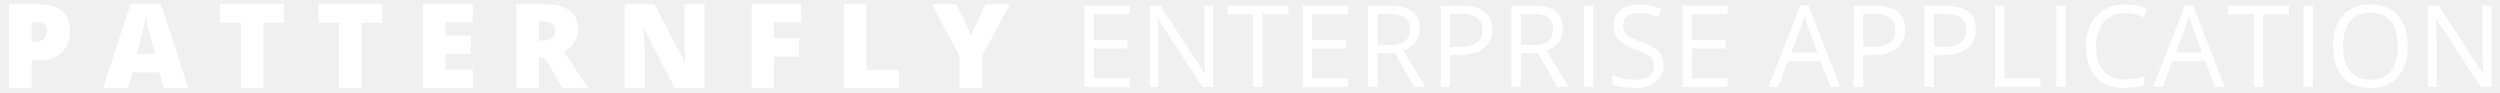
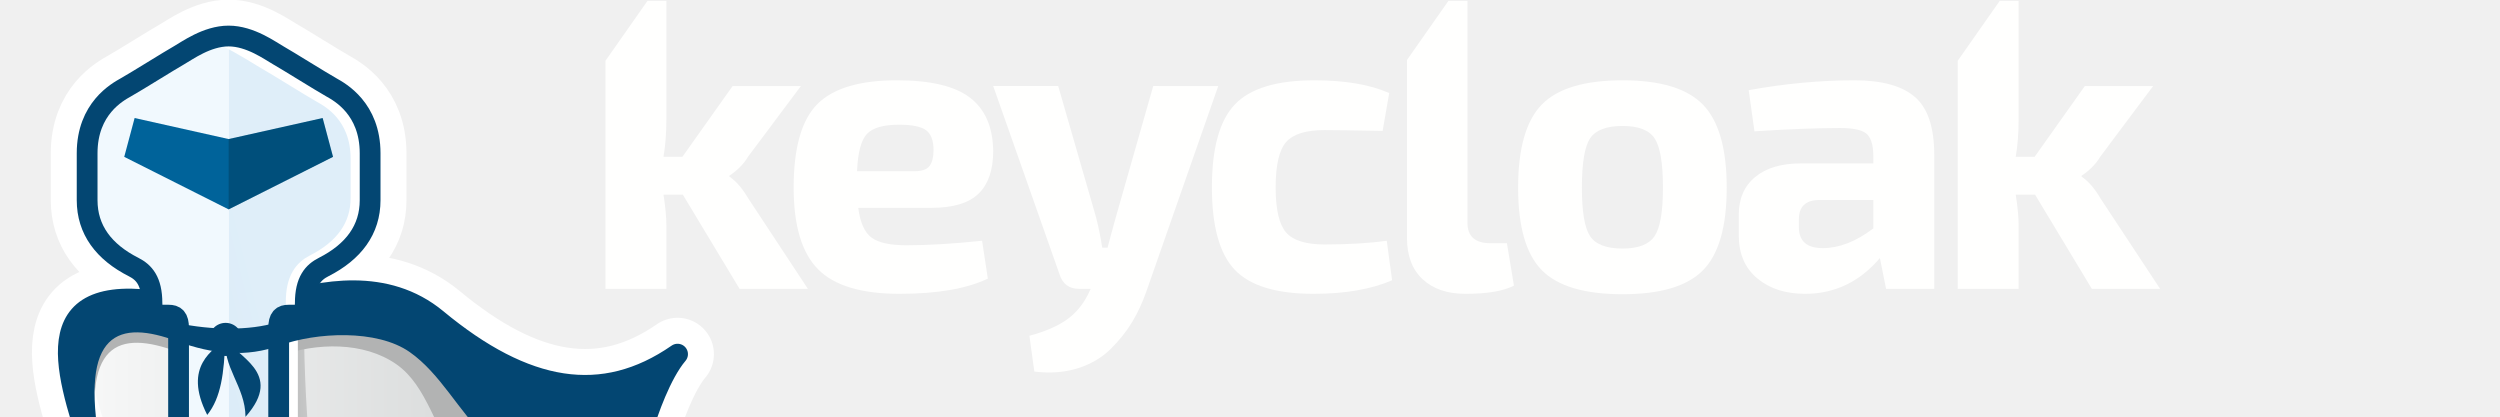
- <svg xmlns="http://www.w3.org/2000/svg" version="1.2" baseProfile="tiny" id="Layer_1" x="0px" y="0px" width="270px" height="10px" viewBox="1.5 0 270 10" overflow="scroll" xml:space="preserve">
-   <g>
-     <path fill="#FFFFFF" d="M123.49,9.379h-4.882V0.622h4.882v0.903h-3.862v2.821h3.63v0.898h-3.63v3.222h3.862V9.379z" />
-     <path fill="#FFFFFF" d="M132.514,9.379h-1.158l-4.789-7.352h-0.046c0.062,0.864,0.094,1.655,0.094,2.374v4.978h-0.94V0.622h1.15   L131.6,7.94h0.045c-0.006-0.108-0.023-0.454-0.051-1.041c-0.028-0.582-0.039-0.998-0.028-1.255V0.622h0.951v8.753h-0.003V9.379   L132.514,9.379z" />
-     <path fill="#FFFFFF" d="M137.865,9.379h-1.018V1.527h-2.772V0.622h6.565v0.903h-2.772v7.852h-0.002V9.379z" />
-     <path fill="#FFFFFF" d="M147.08,9.379h-4.878V0.622h4.878v0.903h-3.86v2.821h3.631v0.898h-3.631v3.222h3.86V9.379z" />
-     <path fill="#FFFFFF" d="M150.287,5.735v3.64h-1.018V0.622h2.402c1.074,0,1.865,0.204,2.38,0.614   c0.514,0.412,0.771,1.032,0.771,1.858c0,1.156-0.586,1.94-1.763,2.349l2.382,3.934h-1.206l-2.122-3.644h-1.826L150.287,5.735   L150.287,5.735z M150.287,4.863h1.397c0.718,0,1.244-0.142,1.581-0.428c0.334-0.286,0.504-0.714,0.504-1.285   c0-0.582-0.17-0.997-0.512-1.254c-0.339-0.255-0.888-0.381-1.642-0.381h-1.324v3.349H150.287L150.287,4.863z" />
-     <path fill="#FFFFFF" d="M162.651,3.175c0,0.884-0.301,1.567-0.906,2.046c-0.605,0.477-1.473,0.715-2.598,0.715h-1.032V9.38h-1.015   V0.622h2.269C161.557,0.622,162.651,1.47,162.651,3.175z M158.115,5.058h0.92c0.898,0,1.555-0.146,1.959-0.435   c0.4-0.293,0.604-0.759,0.604-1.404c0-0.577-0.189-1.006-0.569-1.295c-0.38-0.279-0.972-0.423-1.773-0.423h-1.14V5.058   L158.115,5.058z" />
-     <path fill="#FFFFFF" d="M165.745,5.735v3.64h-1.019V0.622h2.403c1.073,0,1.864,0.204,2.383,0.614   c0.511,0.412,0.771,1.032,0.771,1.858c0,1.156-0.587,1.94-1.762,2.349l2.38,3.934h-1.205l-2.12-3.644h-1.827v0.002H165.745z    M165.745,4.863h1.396c0.718,0,1.244-0.142,1.581-0.428c0.335-0.286,0.505-0.714,0.505-1.285c0-0.582-0.17-0.997-0.511-1.254   c-0.339-0.255-0.887-0.381-1.643-0.381h-1.323v3.349H165.745L165.745,4.863z" />
-     <path fill="#FFFFFF" d="M172.557,9.379V0.622h1.017v8.753h-1.017V9.379z" />
-     <path fill="#FFFFFF" d="M181.162,7.047c0,0.773-0.282,1.374-0.839,1.804c-0.559,0.434-1.318,0.647-2.276,0.647   c-1.039,0-1.837-0.134-2.394-0.401V8.113c0.357,0.152,0.749,0.273,1.173,0.358c0.421,0.088,0.843,0.13,1.258,0.13   c0.68,0,1.188-0.129,1.531-0.383c0.345-0.257,0.514-0.62,0.514-1.074c0-0.303-0.06-0.555-0.183-0.748   c-0.121-0.194-0.32-0.374-0.609-0.536c-0.285-0.163-0.72-0.351-1.301-0.558c-0.815-0.29-1.398-0.636-1.748-1.036   c-0.351-0.398-0.524-0.92-0.524-1.562c0-0.674,0.254-1.211,0.763-1.611c0.508-0.398,1.177-0.599,2.013-0.599   c0.87,0,1.673,0.161,2.4,0.48l-0.317,0.884c-0.724-0.3-1.428-0.454-2.11-0.454c-0.539,0-0.958,0.114-1.265,0.347   c-0.302,0.231-0.453,0.553-0.453,0.965c0,0.305,0.057,0.551,0.168,0.745c0.114,0.195,0.302,0.372,0.566,0.533   c0.267,0.161,0.672,0.34,1.22,0.535c0.921,0.327,1.551,0.679,1.898,1.056C180.988,5.961,181.162,6.449,181.162,7.047z" />
-     <path fill="#FFFFFF" d="M188.081,9.379H183.2V0.622h4.881v0.903h-3.862v2.821h3.632v0.898h-3.632v3.222h3.862V9.379z" />
-     <path fill="#FFFFFF" d="M199.203,9.379l-1.089-2.785h-3.51l-1.079,2.785h-1.032l3.463-8.793h0.855l3.443,8.793H199.203z    M197.793,5.676l-1.017-2.712c-0.131-0.345-0.272-0.766-0.407-1.263c-0.09,0.383-0.212,0.804-0.378,1.263l-1.031,2.712H197.793z" />
-     <path fill="#FFFFFF" d="M207.259,3.175c0,0.884-0.302,1.567-0.907,2.046c-0.608,0.477-1.474,0.715-2.596,0.715h-1.032V9.38h-1.022   V0.622h2.274C206.167,0.622,207.259,1.47,207.259,3.175z M202.726,5.058h0.915c0.901,0,1.556-0.146,1.96-0.435   c0.399-0.293,0.605-0.759,0.605-1.404c0-0.577-0.189-1.006-0.569-1.295c-0.382-0.279-0.97-0.423-1.774-0.423h-1.137V5.058   L202.726,5.058z" />
-     <path fill="#FFFFFF" d="M214.892,3.175c0,0.884-0.306,1.567-0.908,2.046c-0.607,0.477-1.472,0.715-2.597,0.715h-1.032V9.38h-1.02   V0.622h2.272C213.794,0.622,214.892,1.47,214.892,3.175z M210.354,5.058h0.917c0.904,0,1.559-0.146,1.959-0.435   c0.404-0.293,0.604-0.759,0.604-1.404c0-0.577-0.188-1.006-0.567-1.295c-0.38-0.279-0.971-0.423-1.774-0.423h-1.139V5.058   L210.354,5.058z" />
-     <path fill="#FFFFFF" d="M216.967,9.379V0.622h1.021v7.832h3.858v0.922h-4.879V9.379z" />
-     <path fill="#FFFFFF" d="M223.578,9.379V0.622h1.021v8.753h-1.021V9.379z" />
-     <path fill="#FFFFFF" d="M230.992,1.406c-0.959,0-1.72,0.32-2.28,0.959c-0.556,0.642-0.833,1.518-0.833,2.633   c0,1.147,0.269,2.031,0.806,2.656c0.538,0.622,1.303,0.937,2.299,0.937c0.611,0,1.308-0.108,2.089-0.327v0.891   c-0.605,0.228-1.354,0.342-2.244,0.342c-1.288,0-2.284-0.395-2.987-1.18c-0.699-0.777-1.052-1.891-1.052-3.334   c0-0.902,0.171-1.69,0.507-2.371c0.335-0.678,0.823-1.202,1.46-1.569s1.387-0.551,2.249-0.551c0.918,0,1.719,0.168,2.407,0.504   l-0.431,0.875C232.323,1.56,231.656,1.406,230.992,1.406z" />
-     <path fill="#FFFFFF" d="M240.731,9.379l-1.09-2.785h-3.513l-1.073,2.785h-1.031l3.458-8.793h0.857l3.445,8.793H240.731z    M239.323,5.676l-1.016-2.712c-0.133-0.345-0.271-0.766-0.406-1.263c-0.089,0.383-0.215,0.804-0.378,1.263l-1.033,2.712H239.323z" />
-     <path fill="#FFFFFF" d="M245.928,9.379h-1.017V1.527h-2.772V0.622h6.564v0.903h-2.771v7.852h-0.004V9.379z" />
-     <path fill="#FFFFFF" d="M250.269,9.379V0.622h1.018v8.753h-1.018V9.379z" />
-     <path fill="#FFFFFF" d="M261.531,4.987c0,1.402-0.354,2.503-1.063,3.305c-0.706,0.805-1.691,1.206-2.955,1.206   c-1.29,0-2.285-0.396-2.988-1.186c-0.7-0.788-1.051-1.901-1.051-3.338c0-1.424,0.353-2.532,1.056-3.312   c0.7-0.785,1.704-1.18,2.992-1.18c1.261,0,2.24,0.399,2.95,1.2C261.182,2.479,261.531,3.58,261.531,4.987z M254.556,4.987   c0,1.186,0.25,2.085,0.755,2.696c0.508,0.614,1.241,0.923,2.203,0.923c0.972,0,1.705-0.311,2.2-0.919   c0.495-0.615,0.739-1.515,0.739-2.701c0-1.179-0.244-2.072-0.737-2.681c-0.49-0.61-1.223-0.914-2.189-0.914   c-0.968,0-1.706,0.306-2.213,0.918C254.808,2.926,254.556,3.817,254.556,4.987z" />
-     <path fill="#FFFFFF" d="M270.571,9.379h-1.163l-4.784-7.352h-0.049c0.061,0.864,0.094,1.655,0.094,2.374v4.978h-0.942V0.622h1.151   l4.772,7.319h0.049c-0.011-0.108-0.026-0.454-0.054-1.041c-0.028-0.582-0.041-0.998-0.03-1.255V0.622h0.952v8.755h0.004V9.379z" />
-   </g>
-   <g>
-     <path fill="#FFFFFF" d="M9.059,3.334c0,1.013-0.298,1.796-0.896,2.347C7.566,6.234,6.717,6.51,5.618,6.51H4.929v3.008H2.48V0.451   h3.138c1.145,0,2.005,0.25,2.58,0.75C8.772,1.702,9.059,2.413,9.059,3.334z M4.929,4.513h0.447c0.368,0,0.66-0.103,0.877-0.31   C6.47,3.996,6.579,3.711,6.579,3.347c0-0.612-0.339-0.918-1.017-0.918H4.929V4.513z" />
-     <path fill="#FFFFFF" d="M19.178,9.518l-0.446-1.699h-2.945l-0.459,1.699h-2.691l2.958-9.104h3.268l2.995,9.104H19.178z    M18.223,5.809L17.833,4.32C17.741,3.99,17.631,3.562,17.5,3.037c-0.13-0.525-0.216-0.901-0.257-1.128   c-0.037,0.211-0.111,0.558-0.22,1.042c-0.109,0.483-0.353,1.437-0.729,2.858H18.223z" />
-     <path fill="#FFFFFF" d="M29.948,9.518h-2.449V2.454h-2.214V0.451h6.871v2.003h-2.208V9.518z" />
-     <path fill="#FFFFFF" d="M40.563,9.518h-2.449V2.454H35.9V0.451h6.871v2.003h-2.208V9.518z" />
-     <path fill="#FFFFFF" d="M52.561,9.518h-5.382V0.451h5.382v1.965h-2.933v1.427h2.716v1.965h-2.716V7.52h2.933V9.518z" />
-     <path fill="#FFFFFF" d="M59.709,6.219v3.299H57.26V0.451h2.97c2.464,0,3.696,0.893,3.696,2.679c0,1.05-0.513,1.862-1.538,2.437   l2.642,3.951h-2.778l-1.922-3.299H59.709z M59.709,4.376h0.459c0.856,0,1.284-0.378,1.284-1.135c0-0.625-0.42-0.937-1.259-0.937   h-0.484V4.376z" />
-     <path fill="#FFFFFF" d="M77.598,9.518h-3.212L71.075,3.13h-0.056c0.079,1.004,0.118,1.771,0.118,2.301v4.086h-2.17V0.451h3.2   l3.299,6.301h0.037c-0.058-0.914-0.086-1.648-0.086-2.202V0.451h2.183V9.518z" />
-     <path fill="#FFFFFF" d="M85.082,9.518h-2.412V0.451h5.357v1.965h-2.945v1.73h2.716v1.966h-2.716V9.518z" />
-     <path fill="#FFFFFF" d="M92.627,9.518V0.451h2.449v7.088h3.491v1.979H92.627z" />
-     <path fill="#FFFFFF" d="M106.367,3.812l1.562-3.361h2.654l-2.983,5.525v3.541h-2.468V6.051l-2.983-5.6h2.667L106.367,3.812z" />
+ <svg xmlns="http://www.w3.org/2000/svg" xmlns:xlink="http://www.w3.org/1999/xlink" version="1.1" id="Layer_1" x="0px" y="0px" width="120" height="20" viewBox="-3.268 0.083 120 20" enable-background="new -3.268 0.083 325.403 77.333" xml:space="preserve">
+   <defs id="defs7044">
+     <linearGradient xlink:href="#SVGID_1_" id="linearGradient7503" gradientUnits="userSpaceOnUse" gradientTransform="matrix(1,0,0,-1,86,-956.167)" x1="-85.719" y1="-1070.13" x2="-23.056" y2="-1070.13" />
+     <linearGradient xlink:href="#SVGID_2_" id="linearGradient7505" gradientUnits="userSpaceOnUse" gradientTransform="matrix(1,0,0,-1,-302,-242.667)" x1="334.32" y1="-357.216" x2="326.047" y2="-357.216" />
+     <linearGradient xlink:href="#SVGID_3_" id="linearGradient7507" gradientUnits="userSpaceOnUse" gradientTransform="matrix(1,0,0,-1,86,-956.167)" x1="-58.863" y1="-1076.714" x2="-51.863" y2="-1057.213" />
+     <linearGradient xlink:href="#SVGID_4_" id="linearGradient7509" gradientUnits="userSpaceOnUse" gradientTransform="matrix(1,0,0,-1,86,-956.167)" x1="-75.904" y1="-1064.345" x2="-45.068" y2="-1056.678" />
+     <linearGradient xlink:href="#SVGID_5_" id="linearGradient7511" gradientUnits="userSpaceOnUse" gradientTransform="matrix(1,0,0,-1,86,-956.167)" x1="-72.946" y1="-1040.174" x2="-64.321" y2="-1082.426" />
+     <linearGradient xlink:href="#SVGID_14_" id="linearGradient7513" gradientUnits="userSpaceOnUse" gradientTransform="matrix(1,0,0,-1,86,-956.167)" x1="-66.281" y1="-1035.334" x2="-66.281" y2="-1045.502" />
+     <linearGradient xlink:href="#SVGID_15_" id="linearGradient7515" gradientUnits="userSpaceOnUse" gradientTransform="matrix(1,0,0,-1,86,-956.167)" x1="-55.511" y1="-1087.105" x2="-55.511" y2="-1087.105" />
+   </defs>
+   <g id="g6865" transform="matrix(0.1486663,0,0,0.1486663,14.7192,8.431335)">
+     <linearGradient id="SVGID_1_" gradientUnits="userSpaceOnUse" x1="-85.719" y1="-1070.13" x2="-23.056" y2="-1070.13" gradientTransform="matrix(1,0,0,-1,86,-956.167)">
+       <stop offset="0" style="stop-color:#FDFDFD" id="stop6874" />
+       <stop offset="0.145" style="stop-color:#F4F5F5" id="stop6876" />
+       <stop offset="0.684" style="stop-color:#D9DBDB" id="stop6878" />
+       <stop offset="1" style="stop-color:#CFD1D1" id="stop6880" />
+     </linearGradient>
+     <linearGradient id="SVGID_2_" gradientUnits="userSpaceOnUse" x1="334.32" y1="-357.216" x2="326.047" y2="-357.216" gradientTransform="matrix(1,0,0,-1,-302,-242.667)">
+       <stop offset="0" style="stop-color:#E6E6E6" id="stop6885" />
+       <stop offset="1" style="stop-color:#B2B3B3" id="stop6887" />
+     </linearGradient>
+     <linearGradient id="SVGID_3_" gradientUnits="userSpaceOnUse" x1="-58.863" y1="-1076.714" x2="-51.863" y2="-1057.213" gradientTransform="matrix(1,0,0,-1,86,-956.167)">
+       <stop offset="0" style="stop-color:#F6F6F6" id="stop6892" />
+       <stop offset="1" style="stop-color:#B2B3B3" id="stop6894" />
+     </linearGradient>
+     <linearGradient id="SVGID_4_" gradientUnits="userSpaceOnUse" x1="-75.904" y1="-1064.345" x2="-45.068" y2="-1056.678" gradientTransform="matrix(1,0,0,-1,86,-956.167)">
+       <stop offset="0" style="stop-color:#B8D7E9" id="stop6911" />
+       <stop offset="0.332" style="stop-color:#CCE3F1" id="stop6913" />
+       <stop offset="0.694" style="stop-color:#DAEBF7" id="stop6915" />
+       <stop offset="1" style="stop-color:#DFEEF9" id="stop6917" />
+     </linearGradient>
+     <linearGradient id="SVGID_5_" gradientUnits="userSpaceOnUse" x1="-72.946" y1="-1040.174" x2="-64.321" y2="-1082.426" gradientTransform="matrix(1,0,0,-1,86,-956.167)">
+       <stop offset="0" style="stop-color:#F1F9FE" id="stop6922" />
+       <stop offset="0.425" style="stop-color:#E9F5FD" id="stop6924" />
+       <stop offset="1" style="stop-color:#E4F3FD" id="stop6926" />
+     </linearGradient>
+     <g id="g6936" transform="matrix(2.038563,0,0,2.038563,-80.24075,-88.76459)">
+       <linearGradient id="SVGID_6_" gradientUnits="userSpaceOnUse" x1="35.512" y1="-1053" x2="35.512" y2="-1103.885" gradientTransform="matrix(1,0,0,-1,86,-956.167)">
+         <stop offset="0" style="stop-color:#FFFFFE" id="stop6939" />
+         <stop offset="0.481" style="stop-color:#F2F1F1" id="stop6941" />
+         <stop offset="1" style="stop-color:#E9E7E8" id="stop6943" />
+       </linearGradient>
+       <path d="m 127.54,48.914 h -11.599 c 0.303,2.346 1.01,3.92 2.117,4.725 1.107,0.805 2.943,1.205 5.506,1.205 3.432,0 7.43,-0.238 11.99,-0.717 l 0.912,5.994 c -3.346,1.607 -8.015,2.411 -14.01,2.411 -6.038,0 -10.339,-1.304 -12.901,-3.909 -2.563,-2.607 -3.845,-6.907 -3.845,-12.902 0,-6.299 1.248,-10.707 3.746,-13.228 2.498,-2.519 6.701,-3.779 12.609,-3.779 5.344,0 9.209,0.923 11.599,2.769 2.389,1.848 3.605,4.66 3.649,8.439 0,2.997 -0.771,5.245 -2.313,6.744 -1.541,1.498 -4.029,2.248 -7.46,2.248 z m -11.794,-5.8 h 9.122 c 1.173,0 1.966,-0.282 2.378,-0.847 0.413,-0.564 0.619,-1.394 0.619,-2.479 0,-1.52 -0.391,-2.574 -1.172,-3.16 -0.782,-0.586 -2.216,-0.88 -4.301,-0.88 -2.477,0 -4.171,0.489 -5.083,1.466 -0.912,0.981 -1.433,2.946 -1.563,5.9 z" id="path6945" style="fill:url(#SVGID_6_)" />
+       <linearGradient id="SVGID_7_" gradientUnits="userSpaceOnUse" x1="69.136" y1="-1053" x2="69.136" y2="-1103.883" gradientTransform="matrix(1,0,0,-1,86,-956.167)">
+         <stop offset="0" style="stop-color:#FFFFFE" id="stop6948" />
+         <stop offset="0.481" style="stop-color:#F2F1F1" id="stop6950" />
+         <stop offset="1" style="stop-color:#E9E7E8" id="stop6952" />
+       </linearGradient>
+       <path d="m 172.957,29.626 -11.402,32.581 c -0.609,1.736 -1.359,3.344 -2.248,4.82 -0.892,1.478 -2.031,2.897 -3.422,4.27 -1.391,1.368 -3.117,2.378 -5.18,3.029 -2.064,0.652 -4.355,0.824 -6.875,0.521 l -0.781,-5.672 c 2.605,-0.693 4.647,-1.597 6.125,-2.701 1.477,-1.107 2.627,-2.599 3.453,-4.466 l 0.131,-0.262 h -1.825 c -1.607,0 -2.649,-0.781 -3.128,-2.349 l -10.49,-29.775 h 10.295 l 5.995,20.786 c 0.391,1.521 0.717,3.128 0.978,4.819 h 0.847 c 0.13,-0.521 0.347,-1.336 0.651,-2.44 0.304,-1.104 0.521,-1.897 0.652,-2.379 l 5.93,-20.786 10.294,0.004 0,0 z" id="path6954" style="fill:url(#SVGID_7_)" />
+       <linearGradient id="SVGID_8_" gradientUnits="userSpaceOnUse" x1="100.224" y1="-1053" x2="100.224" y2="-1103.885" gradientTransform="matrix(1,0,0,-1,86,-956.167)">
+         <stop offset="0" style="stop-color:#FFFFFE" id="stop6957" />
+         <stop offset="0.481" style="stop-color:#F2F1F1" id="stop6959" />
+         <stop offset="1" style="stop-color:#E9E7E8" id="stop6961" />
+       </linearGradient>
+       <path d="m 199.644,54.127 0.851,6.256 c -3.306,1.434 -7.451,2.149 -12.446,2.149 -5.906,0 -10.064,-1.271 -12.479,-3.812 -2.411,-2.541 -3.615,-6.896 -3.615,-13.062 0,-6.215 1.216,-10.59 3.646,-13.131 2.436,-2.541 6.625,-3.812 12.575,-3.812 4.865,0 8.818,0.674 11.859,2.021 l -1.042,5.994 c -4.692,-0.086 -7.756,-0.131 -9.188,-0.131 -2.953,0 -4.984,0.631 -6.093,1.891 -1.106,1.26 -1.662,3.646 -1.662,7.168 0,3.518 0.556,5.906 1.662,7.167 1.106,1.261 3.14,1.89 6.093,1.89 3.778,-0.002 7.057,-0.197 9.839,-0.588 z" id="path6963" style="fill:url(#SVGID_8_)" />
+       <linearGradient id="SVGID_9_" gradientUnits="userSpaceOnUse" x1="150.971" y1="-1053" x2="150.971" y2="-1103.886" gradientTransform="matrix(1,0,0,-1,86,-956.167)">
+         <stop offset="0" style="stop-color:#FFFFFE" id="stop6966" />
+         <stop offset="0.481" style="stop-color:#F2F1F1" id="stop6968" />
+         <stop offset="1" style="stop-color:#E9E7E8" id="stop6970" />
+       </linearGradient>
+       <path d="m 237.004,28.714 c 5.996,0 10.241,1.293 12.74,3.877 2.497,2.585 3.746,6.962 3.746,13.13 0,6.17 -1.249,10.523 -3.746,13.064 -2.499,2.542 -6.744,3.812 -12.74,3.812 -6.038,0 -10.308,-1.271 -12.804,-3.812 -2.499,-2.541 -3.747,-6.896 -3.747,-13.064 0,-6.211 1.248,-10.599 3.747,-13.162 2.496,-2.563 6.766,-3.845 12.804,-3.845 z m 0,7.233 c -2.562,0 -4.278,0.65 -5.146,1.954 -0.871,1.304 -1.305,3.91 -1.305,7.82 0,3.822 0.434,6.385 1.305,7.688 0.867,1.303 2.584,1.955 5.146,1.955 2.478,0 4.16,-0.652 5.052,-1.955 0.889,-1.304 1.336,-3.866 1.336,-7.688 0,-3.865 -0.437,-6.462 -1.305,-7.788 -0.869,-1.324 -2.565,-1.986 -5.083,-1.986 z" id="path6972" style="fill:url(#SVGID_9_)" />
+       <linearGradient id="SVGID_10_" gradientUnits="userSpaceOnUse" x1="184.879" y1="-1053" x2="184.879" y2="-1103.885" gradientTransform="matrix(1,0,0,-1,86,-956.167)">
+         <stop offset="0" style="stop-color:#FFFFFE" id="stop6975" />
+         <stop offset="0.481" style="stop-color:#F2F1F1" id="stop6977" />
+         <stop offset="1" style="stop-color:#E9E7E8" id="stop6979" />
+       </linearGradient>
+       <path d="m 257.883,36.794 -0.911,-6.517 c 5.776,-1.043 11.358,-1.563 16.745,-1.563 4.345,0 7.537,0.88 9.578,2.64 2.043,1.759 3.063,4.811 3.063,9.154 V 61.75 h -7.625 l -0.979,-4.887 c -3.217,3.779 -7.168,5.669 -11.857,5.669 -3.086,0 -5.604,-0.814 -7.561,-2.443 -1.957,-1.629 -2.936,-3.897 -2.936,-6.81 v -3.258 c 0,-2.562 0.869,-4.562 2.607,-5.994 1.735,-1.437 4.146,-2.15 7.23,-2.15 h 11.47 v -1.434 c -0.045,-1.65 -0.424,-2.759 -1.142,-3.324 -0.717,-0.563 -2.097,-0.847 -4.14,-0.847 -3.552,0 -8.069,0.175 -13.542,0.522 z m 7.037,13.944 v 1.238 c 0,2.215 1.261,3.319 3.779,3.319 2.606,0 5.278,-1.042 8.016,-3.127 v -4.496 h -8.666 c -2.086,0.047 -3.129,1.068 -3.129,3.066 z" id="path6981" style="fill:url(#SVGID_10_)" />
+       <linearGradient id="SVGID_11_" gradientUnits="userSpaceOnUse" x1="5.938" y1="-1053" x2="5.938" y2="-1103.882" gradientTransform="matrix(1,0,0,-1,86,-956.167)">
+         <stop offset="0" style="stop-color:#FFFFFE" id="stop6984" />
+         <stop offset="0.481" style="stop-color:#F2F1F1" id="stop6986" />
+         <stop offset="1" style="stop-color:#E9E7E8" id="stop6988" />
+       </linearGradient>
+       <path d="m 98.519,47.415 c -0.913,-1.563 -1.912,-2.714 -2.997,-3.454 v -0.13 c 1.303,-0.868 2.302,-1.89 2.997,-3.062 L 106.86,29.623 H 96.043 l -7.95,11.208 h -2.997 c 0.303,-1.781 0.455,-3.736 0.455,-5.865 v -18.83 h -2.992 l -6.651,9.482 v 36.13 h 9.644 v -10.1 c 0,-1.26 -0.152,-2.866 -0.455,-4.821 h 3.062 L 97.15,61.75 h 10.816 L 98.519,47.415 z" id="path6990" style="fill:url(#SVGID_11_)" />
+       <linearGradient id="SVGID_12_" gradientUnits="userSpaceOnUse" x1="125.319" y1="-1053" x2="125.319" y2="-1103.884" gradientTransform="matrix(1,0,0,-1,86,-956.167)">
+         <stop offset="0" style="stop-color:#FFFFFE" id="stop6993" />
+         <stop offset="0.481" style="stop-color:#F2F1F1" id="stop6995" />
+         <stop offset="1" style="stop-color:#E9E7E8" id="stop6997" />
+       </linearGradient>
+       <path d="m 218.679,54.518 h -2.607 c -2.434,0 -3.646,-1.086 -3.646,-3.258 V 16.138 h -3.014 l -6.563,9.36 V 53.67 c 0,2.824 0.823,5.008 2.477,6.549 1.65,1.542 3.91,2.313 6.777,2.313 3.475,0 6.035,-0.435 7.688,-1.304 l -1.112,-6.71 z" id="path6999" style="fill:url(#SVGID_12_)" />
+       <linearGradient id="SVGID_13_" gradientUnits="userSpaceOnUse" x1="220.106" y1="-1053" x2="220.106" y2="-1103.882" gradientTransform="matrix(1,0,0,-1,86,-956.167)">
+         <stop offset="0" style="stop-color:#FFFFFE" id="stop7002" />
+         <stop offset="0.481" style="stop-color:#F2F1F1" id="stop7004" />
+         <stop offset="1" style="stop-color:#E9E7E8" id="stop7006" />
+       </linearGradient>
+       <path d="m 312.684,47.415 c -0.909,-1.563 -1.909,-2.714 -2.998,-3.454 v -0.13 c 1.306,-0.868 2.306,-1.89 2.998,-3.062 l 8.343,-11.146 H 310.21 l -7.949,11.208 h -2.996 c 0.303,-1.781 0.455,-3.736 0.455,-5.865 v -18.83 h -2.99 l -6.651,9.484 v 36.13 h 9.646 v -10.1 c 0,-1.26 -0.154,-2.867 -0.457,-4.822 h 3.062 l 8.992,14.922 h 10.813 l -9.451,-14.335 z" id="path7008" style="fill:url(#SVGID_13_)" />
+     </g>
+     <linearGradient id="SVGID_14_" gradientUnits="userSpaceOnUse" x1="-66.281" y1="-1035.334" x2="-66.281" y2="-1045.502" gradientTransform="matrix(1,0,0,-1,86,-956.167)">
+       <stop offset="0" style="stop-color:#00639A" id="stop7011" />
+       <stop offset="0.235" style="stop-color:#00578A" id="stop7013" />
+       <stop offset="0.507" style="stop-color:#004D7B" id="stop7015" />
+       <stop offset="0.717" style="stop-color:#004773" id="stop7017" />
+       <stop offset="1" style="stop-color:#00446E" id="stop7019" />
+     </linearGradient>
+     <linearGradient id="SVGID_15_" gradientUnits="userSpaceOnUse" x1="-55.511" y1="-1087.105" x2="-55.511" y2="-1087.105" gradientTransform="matrix(1,0,0,-1,86,-956.167)">
+       <stop offset="0" style="stop-color:#F6F6F6" id="stop7034" />
+       <stop offset="0.539" style="stop-color:#E4E4E4" id="stop7036" />
+       <stop offset="1" style="stop-color:#DADADA" id="stop7038" />
+     </linearGradient>
+     <g id="g7182" transform="matrix(3.353328,0,0,3.353328,-113.2964,-57.29527)">
+       <g id="g6867">
+         <path style="fill:none;stroke:#ffffff;stroke-width:7;stroke-linecap:round;stroke-linejoin:round;stroke-miterlimit:10" id="path6869" d="m 62.944,34.438 c -7.205,5 -14.688,3.682 -23.183,-3.358 -4.897,-4.059 -11.15,-2.771 -15.411,-1.454 -2.648,0.82 -6.324,0.744 -9.518,0.075 C 0.854,26.771 3.903,35.739 6.493,43.716 11.25,58.356 3.257,61.747 0.51,56.531 c -1.766,6.615 7.138,8.572 10.937,7.701 6.006,-1.377 14.051,-2.153 19.043,-0.627 9.544,2.916 13.125,0.513 11.542,-2.57 -0.52,-1.012 -0.229,-2.446 0.583,-3.126 2.834,-2.374 5.295,-0.373 8.007,-1.947 2.108,-1.226 2.077,-3.927 -1.19,-5.463 -1.731,-0.813 -1.649,-2.881 0.184,-3.84 3.73,-1.952 8.75,-1.036 10,-5.138 0.447,-1.469 1.699,-5.159 3.328,-7.083 z" stroke-miterlimit="10" />
+         <path style="fill:none;stroke:#ffffff;stroke-width:7;stroke-linecap:round;stroke-linejoin:round;stroke-miterlimit:10" id="path6871" d="M 29.615,8.753 C 28.563,8.159 25.341,6.141 24.536,5.689 23.73,5.236 21.813,3.808 19.717,3.808 c -2.096,0 -4.014,1.428 -4.819,1.881 -0.805,0.452 -4.027,2.471 -5.079,3.064 -0.805,0.454 -3.724,2.037 -3.724,6.34 0,1.309 0,3.564 0,4.521 0,2.843 1.597,4.979 4.479,6.44 0.983,0.499 1.762,1.329 1.762,3.468 0,0.943 0.352,1.161 0.918,1.161 h 0.68 c 0.625,0 0.965,0.235 0.965,1.256 0,0.562 0,2.062 0,2.062 v 37.2 l 2.713,2.779 h 1.244 l 5.682,-5.819 v -34.16 c 0,0 0,-1.5 0,-2.062 0,-1.021 0.34,-1.256 0.965,-1.256 h 0.68 c 0.566,0 0.918,-0.218 0.918,-1.161 0,-2.139 0.778,-2.969 1.762,-3.468 2.882,-1.462 4.479,-3.598 4.479,-6.44 0,-0.956 0,-3.212 0,-4.521 C 33.339,10.79 30.42,9.207 29.615,8.753 z" stroke-miterlimit="10" />
+       </g>
+       <path style="fill:url(#linearGradient7503)" id="path6882" d="m 62.944,34.438 c -7.205,5 -14.688,3.682 -23.183,-3.358 -4.897,-4.059 -11.15,-2.771 -15.411,-1.454 -2.648,0.82 -6.324,0.744 -9.518,0.075 C 0.854,26.771 3.903,35.739 6.493,43.716 11.25,58.356 3.257,61.747 0.51,56.531 c -1.766,6.615 7.138,8.572 10.937,7.701 6.006,-1.377 14.051,-2.153 19.043,-0.627 9.544,2.916 13.125,0.513 11.542,-2.57 -0.52,-1.012 -0.229,-2.446 0.583,-3.126 2.834,-2.374 5.295,-0.373 8.007,-1.947 2.108,-1.226 2.077,-3.927 -1.19,-5.463 -1.731,-0.813 -1.649,-2.881 0.184,-3.84 3.73,-1.952 8.75,-1.036 10,-5.138 0.447,-1.469 1.699,-5.159 3.328,-7.083 z" />
+       <path style="fill:url(#linearGradient7505)" id="path6889" d="m 26.991,32.645 c 0,4.983 0.741,22.798 4.538,30.405 L 22.795,62.856 V 31.383 l 4.196,1.262 z" />
+       <path style="fill:url(#linearGradient7507)" id="path6896" d="M 7.364,44.396 C 4.602,36.938 0.855,27.771 14.833,30.701 c 3.193,0.669 6.869,0.745 9.518,-0.075 4.261,-1.317 9.972,-2.444 14.514,1.521 8.875,7.748 16.875,8.292 24.08,3.292 -1.63,1.924 -3.106,5.563 -3.33,7.083 -0.189,1.293 -1.134,1.873 -2.382,2.379 -18.519,7.52 -15.394,-5.307 -21.352,-9.48 -3.158,-2.214 -7.733,-2.09 -11.247,-0.812 -3.171,1.153 -6.437,0.864 -9.833,-0.396 C 9.134,32.105 5.326,33.217 7.364,44.396 z" />
+       <line style="fill:none;stroke:#ffffff;stroke-width:3.5;stroke-miterlimit:10" id="line6898" y2="31.938" x2="24.634" y1="63.161" x1="24.634" stroke-miterlimit="10" />
+       <g style="opacity:0.75" id="g6900">
+         <path style="fill:#ffffff" id="path6902" d="m 31.691,30.336 c 2.719,0 4.941,0.747 6.795,2.284 5.541,4.592 10.63,6.823 15.557,6.823 1.473,0 2.934,-0.208 4.373,-0.615 -0.317,0.854 -0.559,1.602 -0.714,2.111 -0.432,1.414 -1.598,1.811 -4.357,2.437 -1.463,0.332 -3.121,0.708 -4.656,1.513 -1.577,0.824 -2.536,2.322 -2.503,3.908 0.032,1.51 0.928,2.822 2.396,3.514 1.153,0.541 1.478,1.135 1.487,1.373 0.012,0.26 -0.343,0.487 -0.45,0.551 -0.597,0.348 -1.181,0.412 -2.051,0.412 -0.16,0 -0.321,-0.002 -0.482,-0.004 -0.179,-0.002 -0.356,-0.004 -0.535,-0.004 -1.632,0 -3.393,0.211 -5.219,1.74 -1.545,1.294 -2.019,3.742 -1.078,5.573 0.137,0.267 0.141,0.405 0.149,0.407 -0.093,0.127 -0.771,0.565 -2.586,0.565 -1.776,0 -4.107,-0.426 -6.741,-1.229 -2.005,-0.612 -4.512,-0.924 -7.451,-0.924 -3.827,0 -8.428,0.554 -12.624,1.516 -0.412,0.094 -0.934,0.145 -1.509,0.145 -1.875,0 -4.187,-0.543 -5.673,-1.595 1.674,-0.011 3.264,-0.886 4.366,-2.403 1.341,-1.845 3.15,-6.289 0.213,-15.33 L 8.317,42.854 C 7.039,38.917 5.447,34.021 6.776,32.19 c 0.508,-0.699 1.636,-1.053 3.354,-1.053 1.188,0 2.632,0.177 4.295,0.525 1.76,0.369 3.618,0.563 5.375,0.563 1.944,0 3.676,-0.231 5.144,-0.686 1.664,-0.518 4.176,-1.203 6.747,-1.203 m 0,-2 c -2.663,0 -5.243,0.641 -7.34,1.29 -1.324,0.41 -2.904,0.596 -4.553,0.596 -1.649,0 -3.367,-0.187 -4.965,-0.521 -1.854,-0.389 -3.409,-0.568 -4.704,-0.568 -8.474,0 -5.881,7.664 -3.635,14.583 3.376,10.393 0.327,15.117 -2.708,15.117 -1.241,0 -2.479,-0.789 -3.276,-2.302 -1.506,5.643 4.751,7.896 8.98,7.896 0.729,0 1.397,-0.067 1.956,-0.194 3.684,-0.844 8.134,-1.463 12.177,-1.463 2.549,0 4.936,0.246 6.866,0.836 3.037,0.931 5.472,1.318 7.326,1.318 3.975,0 5.295,-1.785 4.216,-3.888 -0.52,-1.013 -0.229,-2.446 0.583,-3.126 1.375,-1.152 2.663,-1.274 3.935,-1.274 0.34,0 0.679,0.009 1.018,0.009 1.005,0 2.011,-0.076 3.055,-0.682 2.108,-1.227 2.077,-3.927 -1.19,-5.463 -1.731,-0.814 -1.649,-2.881 0.184,-3.84 3.73,-1.952 8.75,-1.036 10,-5.139 0.448,-1.472 1.7,-5.161 3.33,-7.083 -2.906,2.017 -5.857,3.005 -8.902,3.005 -4.504,0 -9.211,-2.163 -14.28,-6.364 -2.489,-2.06 -5.325,-2.743 -8.073,-2.743 l 0,0 z m 31.253,6.102 h 0.005 -0.005 z" />
+       </g>
+       <path style="fill:none;stroke:#034672;stroke-width:2;stroke-linecap:round;stroke-linejoin:round;stroke-miterlimit:10" id="path6904" d="m 62.944,34.438 c -7.205,5 -14.688,3.682 -23.183,-3.358 -4.897,-4.059 -11.15,-2.771 -15.411,-1.454 -2.648,0.82 -6.324,0.744 -9.518,0.075 C 0.854,26.771 3.903,35.739 6.493,43.716 11.25,58.356 3.257,61.747 0.51,56.531 c -1.766,6.615 7.138,8.572 10.937,7.701 6.006,-1.377 14.051,-2.153 19.043,-0.627 9.544,2.916 13.125,0.513 11.542,-2.57 -0.52,-1.012 -0.229,-2.446 0.583,-3.126 2.834,-2.374 5.295,-0.373 8.007,-1.947 2.108,-1.226 2.077,-3.927 -1.19,-5.463 -1.731,-0.813 -1.649,-2.881 0.184,-3.84 3.73,-1.952 8.75,-1.036 10,-5.138 0.447,-1.469 1.699,-5.159 3.328,-7.083 z" stroke-miterlimit="10" />
+       <path style="fill:#034672" id="path6906" d="M 7.364,43.396 C 4.602,35.938 0.855,26.771 14.833,29.701 c 3.193,0.669 6.869,0.745 9.518,-0.075 4.261,-1.317 9.972,-2.444 14.514,1.521 8.875,7.748 16.875,8.292 24.08,3.292 -1.63,1.924 -3.106,5.563 -3.33,7.083 -0.189,1.293 -1.116,1.916 -2.382,2.379 C 44.114,48.696 43.109,38.416 37.151,34.236 33.993,32.022 28.148,32.328 24.634,33.606 21.463,34.759 18.197,34.47 14.801,33.21 9.134,31.105 5.326,32.217 7.364,43.396 z" />
+       <path style="fill:#ffffff" id="path6908" d="M 29.615,8.753 C 28.563,8.159 25.341,6.141 24.536,5.689 23.73,5.236 21.813,3.808 19.717,3.808 c -2.096,0 -4.014,1.428 -4.819,1.881 -0.805,0.452 -4.027,2.471 -5.079,3.064 -0.805,0.454 -3.724,2.037 -3.724,6.34 0,1.309 0,3.564 0,4.521 0,2.843 1.597,4.979 4.479,6.44 0.983,0.499 1.762,1.329 1.762,3.468 0,0.943 0.352,1.161 0.918,1.161 h 0.68 c 0.625,0 0.965,0.235 0.965,1.256 0,0.562 0,2.062 0,2.062 v 37.2 l 2.713,2.779 h 1.244 l 5.682,-5.819 v -34.16 c 0,0 0,-1.5 0,-2.062 0,-1.021 0.34,-1.256 0.965,-1.256 h 0.68 c 0.566,0 0.918,-0.218 0.918,-1.161 0,-2.139 0.778,-2.969 1.762,-3.468 2.882,-1.462 4.479,-3.598 4.479,-6.44 0,-0.956 0,-3.212 0,-4.521 C 33.339,10.79 30.42,9.207 29.615,8.753 z" />
+       <path style="fill:url(#linearGradient7509)" id="path6919" d="M 29.615,8.753 C 28.563,8.159 25.341,6.141 24.536,5.689 23.73,5.236 21.813,3.808 19.717,3.808 v 69.29 l 4.819,-4.936 v -34.16 c 0,0 0,-1.5 0,-2.062 0,-1.021 0.34,-1.256 0.965,-1.256 h 0.68 c 0.566,0 0.918,-0.218 0.918,-1.161 0,-2.139 0.778,-2.969 1.762,-3.468 2.882,-1.462 4.479,-3.598 4.479,-6.44 0,-0.956 0,-3.212 0,-4.521 C 33.339,10.79 30.42,9.207 29.615,8.753 z" />
+       <path style="fill:url(#linearGradient7511)" id="path6928" d="m 19.717,3.808 c -2.097,0 -4.014,1.428 -4.819,1.881 -0.805,0.452 -4.027,2.471 -5.079,3.064 -0.805,0.454 -3.724,2.037 -3.724,6.34 0,1.309 0,3.564 0,4.521 0,2.843 1.597,4.979 4.479,6.44 0.983,0.499 1.762,1.329 1.762,3.468 0,0.943 0.352,1.161 0.918,1.161 h 0.68 c 0.625,0 0.965,0.235 0.965,1.256 0,0.562 0,2.062 0,2.062 v 37.2 l 2.713,2.779 h 1.244 l 0.862,-0.883 -0.001,-69.289 0,0 z" />
+       <path style="fill:none;stroke:#ffffff;stroke-width:2;stroke-miterlimit:10" id="path6930" d="m 19.427,3.808 c 1.908,0.938 3.431,1.966 4.236,2.419 0.805,0.452 4.027,2.471 5.079,3.064 0.805,0.454 3.724,2.037 3.724,6.34 0,1.309 0,2.806 0,3.762 0,2.843 -1.597,4.979 -4.479,6.44 -0.983,0.499 -1.762,1.431 -1.762,3.569 v 1.238" stroke-miterlimit="10" />
+       <path style="fill:none;stroke:#034672;stroke-width:2;stroke-miterlimit:10" id="path6932" d="M 29.615,8.753 C 28.563,8.159 25.341,6.141 24.536,5.689 23.73,5.236 21.813,3.808 19.717,3.808 c -2.096,0 -4.014,1.428 -4.819,1.881 -0.805,0.452 -4.027,2.471 -5.079,3.064 -0.805,0.454 -3.724,2.037 -3.724,6.34 0,1.309 0,3.564 0,4.521 0,2.843 1.597,4.979 4.479,6.44 0.983,0.499 1.762,1.329 1.762,3.468 0,0.943 0.352,1.161 0.918,1.161 h 0.68 c 0.625,0 0.965,0.235 0.965,1.256 0,0.562 0,2.062 0,2.062 v 37.2 l 2.713,2.779 h 1.244 l 5.682,-5.819 v -34.16 c 0,0 0,-1.5 0,-2.062 0,-1.021 0.34,-1.256 0.965,-1.256 h 0.68 c 0.566,0 0.918,-0.218 0.918,-1.161 0,-2.139 0.778,-2.969 1.762,-3.468 2.882,-1.462 4.479,-3.598 4.479,-6.44 0,-0.956 0,-3.212 0,-4.521 C 33.339,10.79 30.42,9.207 29.615,8.753 z" stroke-miterlimit="10" />
+       <path style="fill:#e9f6fe;stroke:#034672;stroke-width:2;stroke-miterlimit:10" id="path6934" d="M 34.536,34.001" stroke-miterlimit="10" />
+       <polygon style="fill:url(#linearGradient7513)" id="polygon7021" points="28.771,11.704 19.719,13.729 10.667,11.704 9.667,15.443 19.719,20.501 29.771,15.443 " />
+       <polyline style="opacity:0.2" id="polyline7023" points="19.719,20.501 29.771,15.443 28.771,11.704 19.719,13.729  " enable-background="new    " />
+       <path style="fill:#034672" id="path7025" d="m 14.801,33.209 c 3.396,1.261 6.662,1.55 9.833,0.396 l -0.283,-2.223 c -2.648,0.82 -6.324,0.744 -9.518,0.075 l -0.032,1.752 z" />
+       <path style="fill:#034672" id="path7027" d="m 19.446,32.856 c -0.403,2.757 1.896,4.707 1.896,7.619 3.849,-4.335 -1.073,-5.797 -1.896,-7.619 z" />
+       <path style="fill:#034672" id="path7029" d="m 19.399,33.043 c -0.118,3.207 -0.402,5.581 -1.741,7.247 -2.419,-4.737 0.687,-6.32 1.741,-7.247 z" />
+       <circle d="m 21.021,33.021 c 0,0.88 -0.714,1.594 -1.594,1.594 -0.88,0 -1.594,-0.714 -1.594,-1.594 0,-0.88 0.714,-1.594 1.594,-1.594 0.88,0 1.594,0.714 1.594,1.594 z" style="fill:#034672" id="circle7031" r="1.594" cy="33.021" cx="19.427" />
+       <path style="fill:url(#linearGradient7515)" id="path7040" d="M 30.489,63.605" />
+     </g>
  </g>
</svg>
